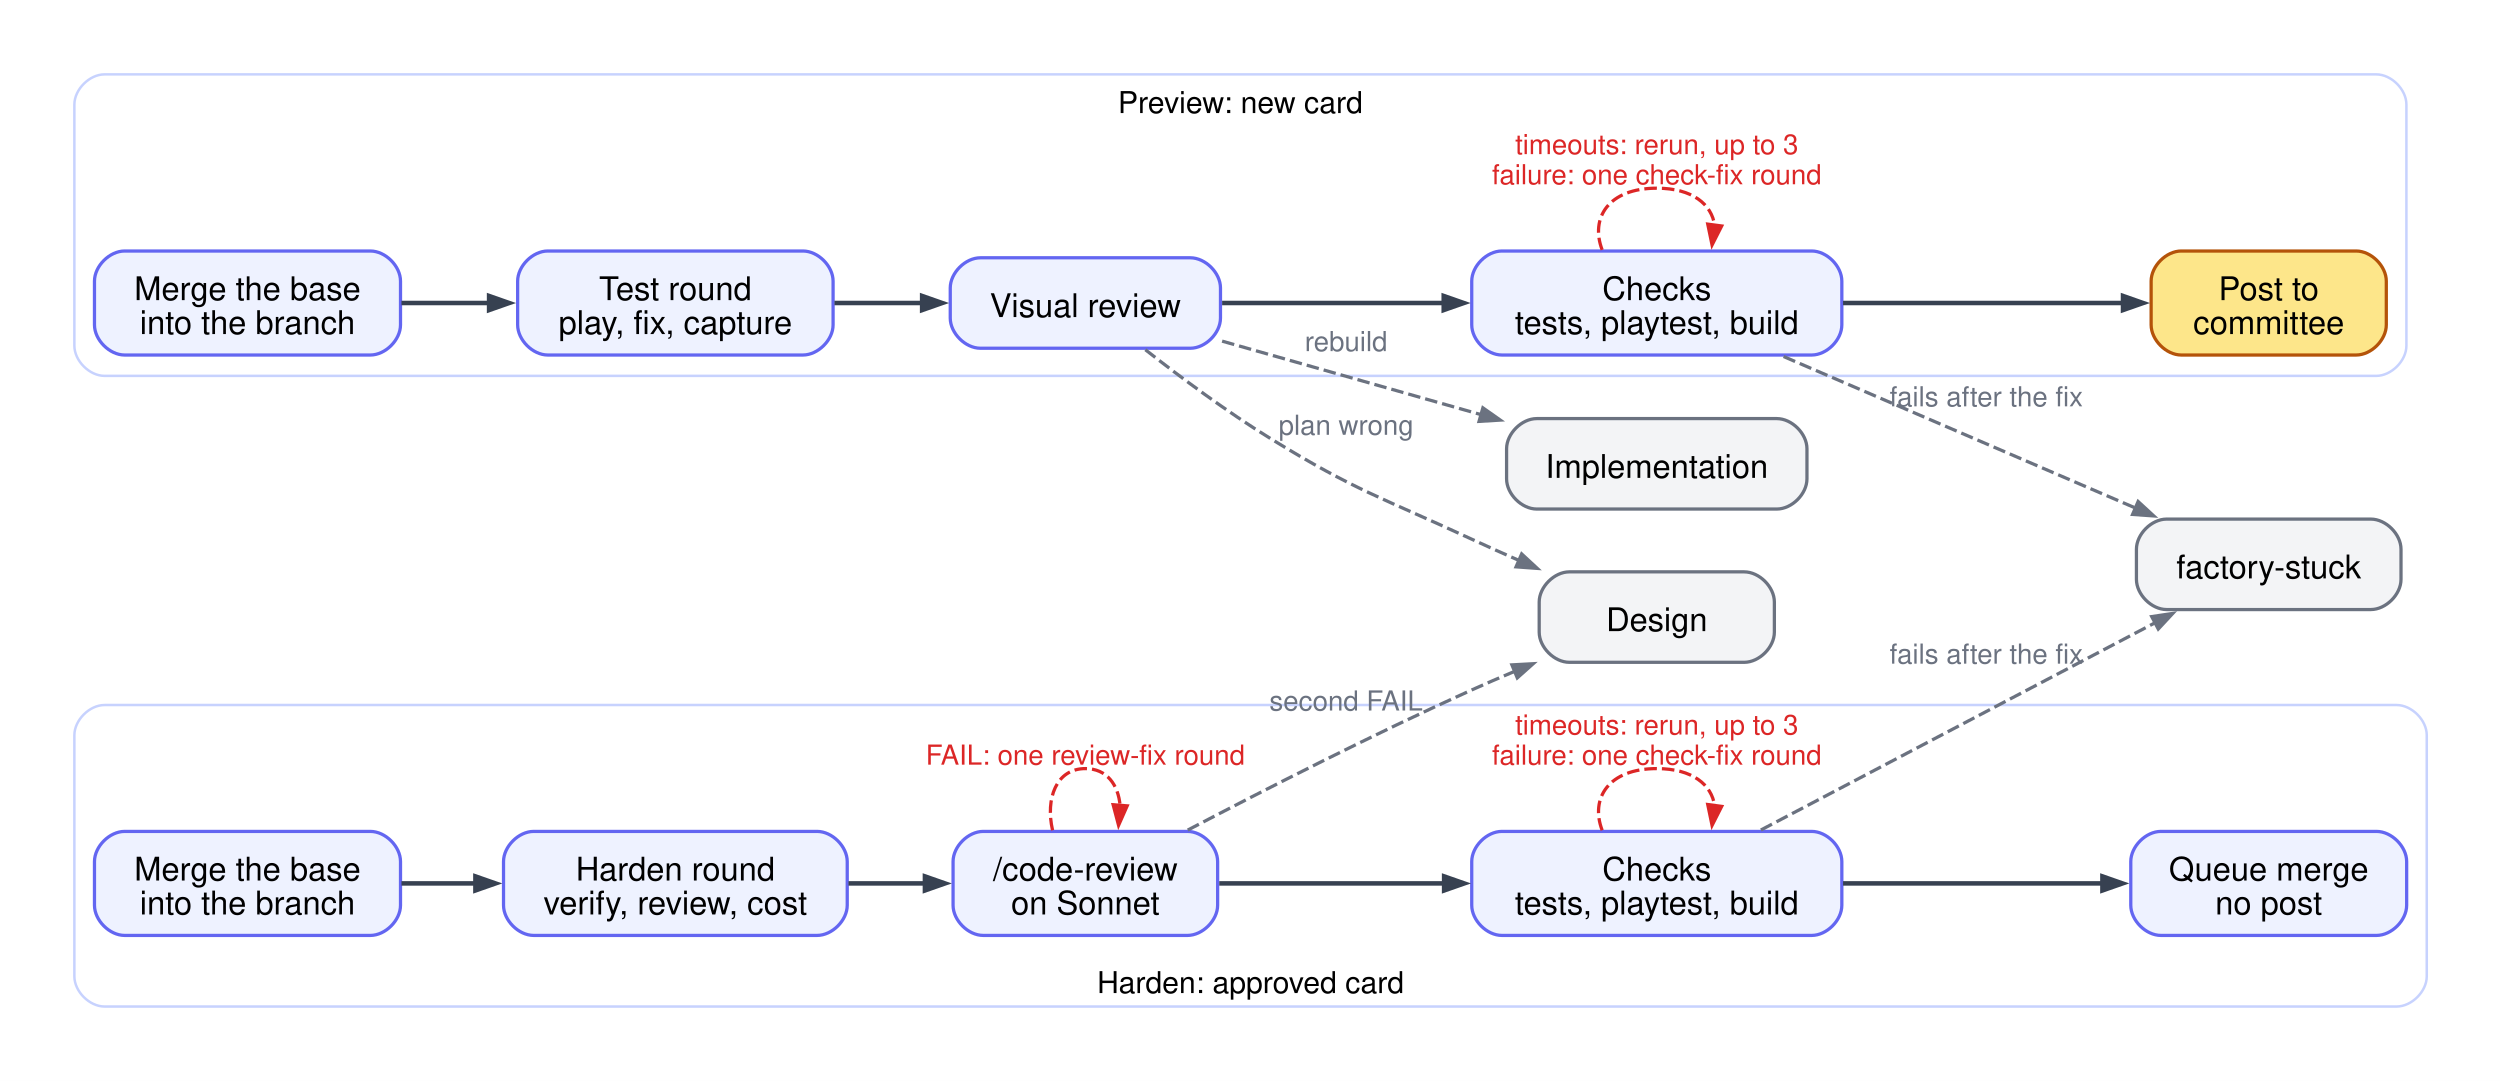
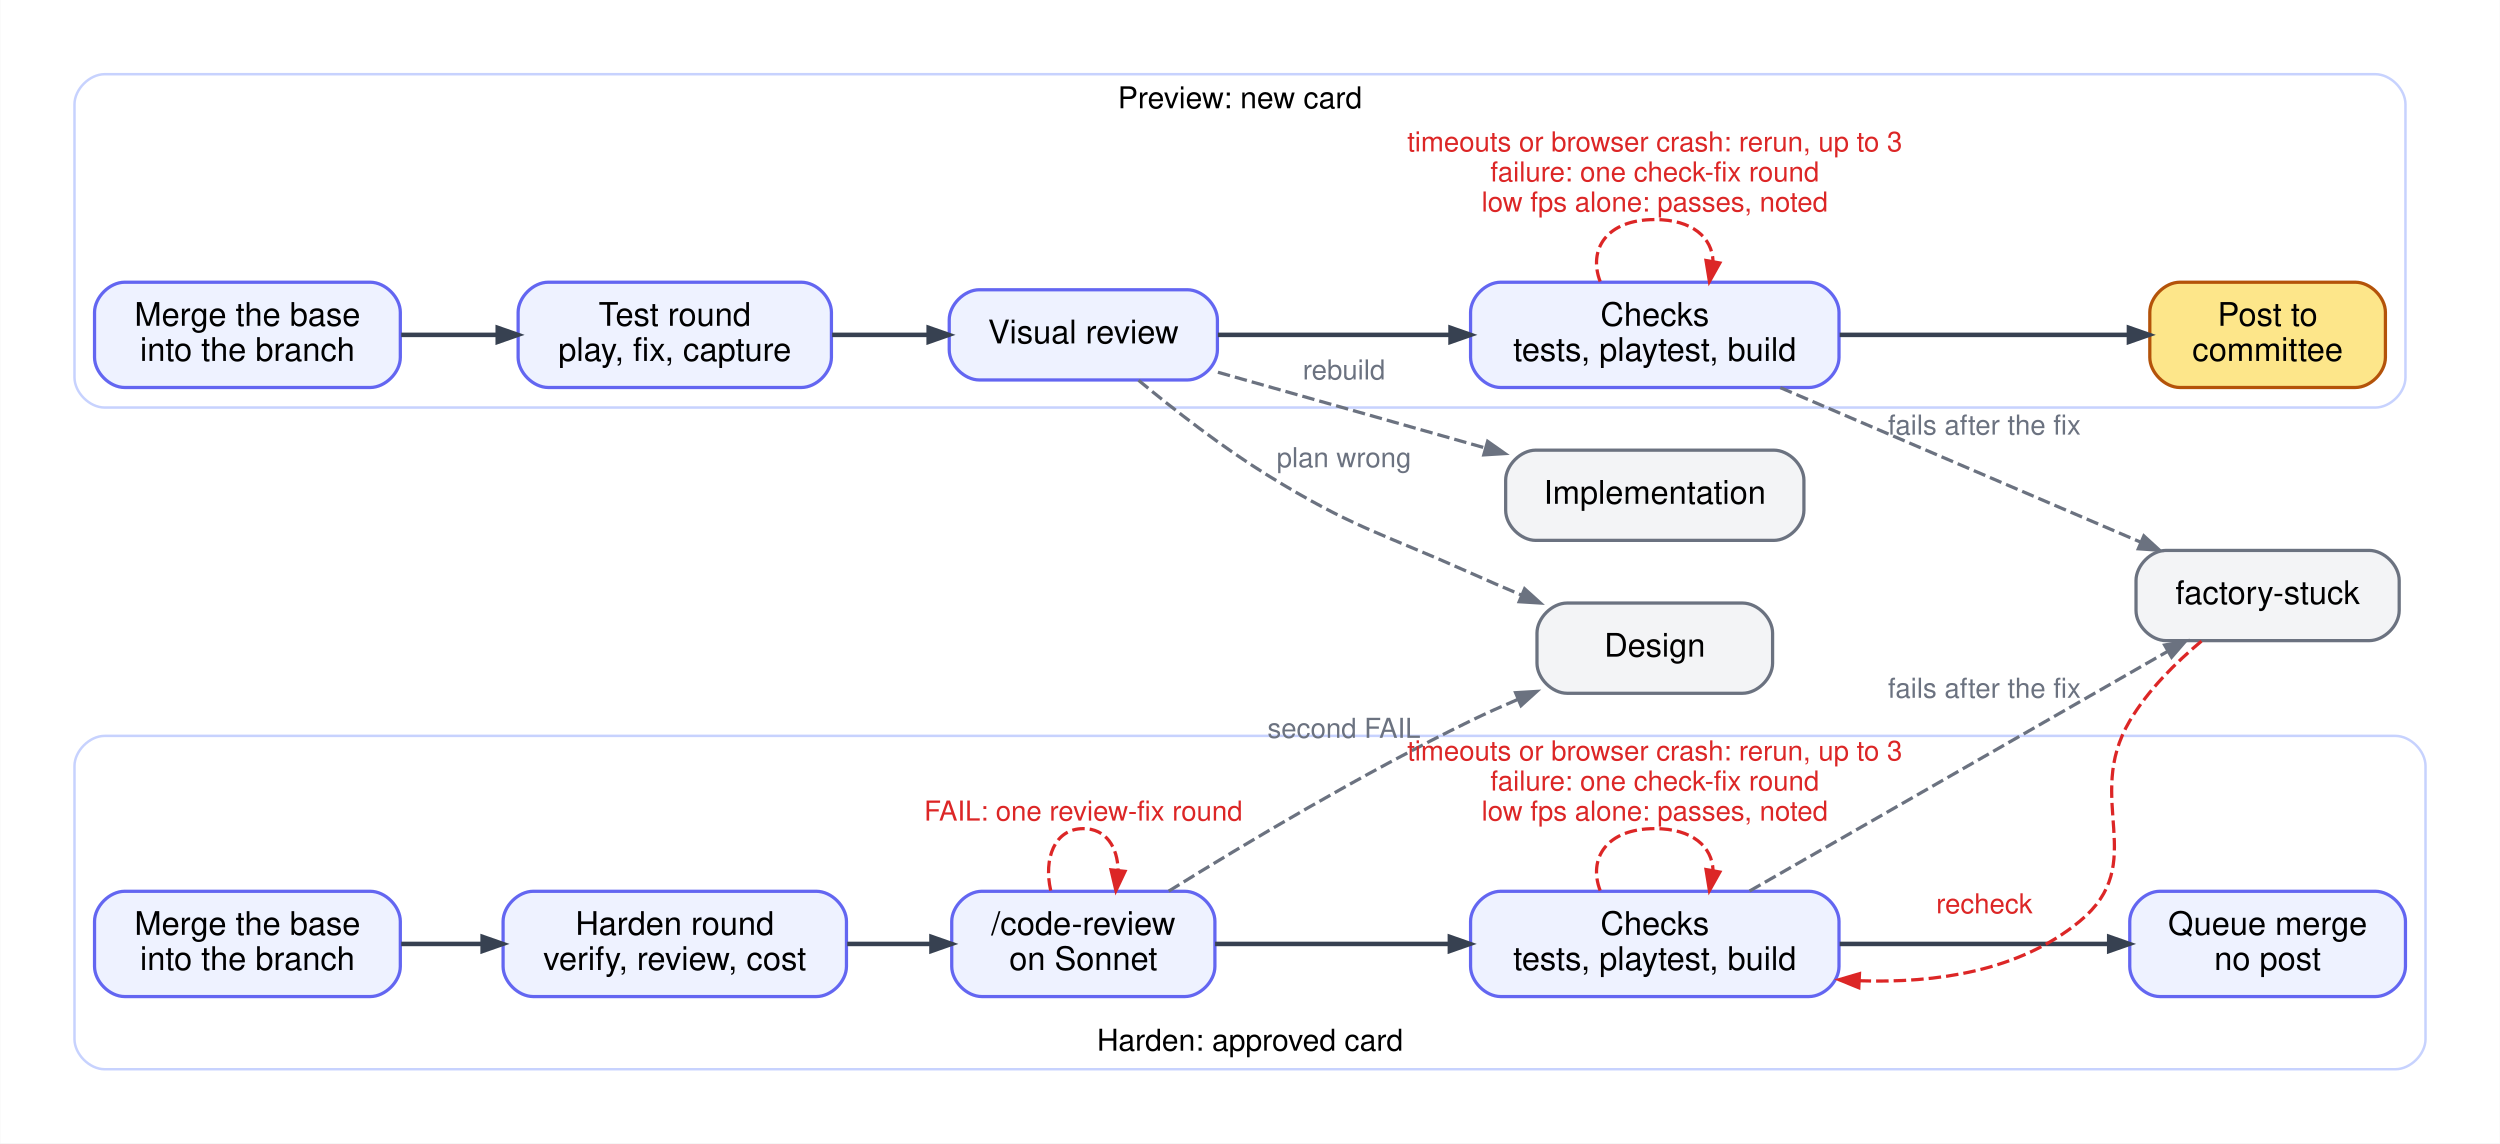
- <svg xmlns="http://www.w3.org/2000/svg" width="995pt" height="430pt" viewBox="0.00 0.00 995.00 430.00">
-   <g id="graph0" class="graph" transform="scale(1 1) rotate(0) translate(21.6 408.6)">
-     <polygon fill="white" stroke="none" points="-21.6,21.6 -21.6,-408.6 973.85,-408.6 973.85,21.6 -21.6,21.6" />
+ <svg xmlns="http://www.w3.org/2000/svg" width="997pt" height="456pt" viewBox="0.00 0.00 997.20 456.20">
+   <g id="graph0" class="graph" transform="scale(1 1) rotate(0) translate(21.6 434.6)">
+     <polygon fill="white" stroke="transparent" points="-21.6,21.6 -21.6,-434.6 975.6,-434.6 975.6,21.6 -21.6,21.6" />
    <g id="clust1" class="cluster">
-       <path fill="white" stroke="#c7d2fe" d="M20,-259C20,-259 924.15,-259 924.15,-259 930.15,-259 936.15,-265 936.15,-271 936.15,-271 936.15,-367 936.15,-367 936.15,-373 930.15,-379 924.15,-379 924.15,-379 20,-379 20,-379 14,-379 8,-373 8,-367 8,-367 8,-271 8,-271 8,-265 14,-259 20,-259" />
-       <text xml:space="preserve" text-anchor="middle" x="472.07" y="-363.6" font-family="Helvetica,sans-Serif" font-size="12.00">Preview: new card</text>
+       <path fill="white" stroke="#c7d2fe" d="M20,-272C20,-272 926,-272 926,-272 932,-272 938,-278 938,-284 938,-284 938,-393 938,-393 938,-399 932,-405 926,-405 926,-405 20,-405 20,-405 14,-405 8,-399 8,-393 8,-393 8,-284 8,-284 8,-278 14,-272 20,-272" />
+       <text text-anchor="middle" x="473" y="-391.4" font-family="Helvetica,sans-Serif" font-size="12.00">Preview: new card</text>
    </g>
    <g id="clust2" class="cluster">
-       <path fill="white" stroke="#c7d2fe" d="M20,-8C20,-8 932.25,-8 932.25,-8 938.25,-8 944.25,-14 944.25,-20 944.25,-20 944.25,-116 944.25,-116 944.25,-122 938.25,-128 932.25,-128 932.25,-128 20,-128 20,-128 14,-128 8,-122 8,-116 8,-116 8,-20 8,-20 8,-14 14,-8 20,-8" />
-       <text xml:space="preserve" text-anchor="middle" x="476.12" y="-13.35" font-family="Helvetica,sans-Serif" font-size="12.00">Harden: approved card</text>
+       <path fill="white" stroke="#c7d2fe" d="M20,-8C20,-8 934,-8 934,-8 940,-8 946,-14 946,-20 946,-20 946,-129 946,-129 946,-135 940,-141 934,-141 934,-141 20,-141 20,-141 14,-141 8,-135 8,-129 8,-129 8,-20 8,-20 8,-14 14,-8 20,-8" />
+       <text text-anchor="middle" x="477" y="-15.4" font-family="Helvetica,sans-Serif" font-size="12.00">Harden: approved card</text>
    </g>
    <g id="node1" class="node">
-       <path fill="#eef2ff" stroke="#6366f1" stroke-width="1.3" d="M125.8,-308.7C125.8,-308.7 28,-308.7 28,-308.7 22,-308.7 16,-302.7 16,-296.7 16,-296.7 16,-279.3 16,-279.3 16,-273.3 22,-267.3 28,-267.3 28,-267.3 125.8,-267.3 125.8,-267.3 131.8,-267.3 137.8,-273.3 137.8,-279.3 137.8,-279.3 137.8,-296.7 137.8,-296.7 137.8,-302.7 131.8,-308.7 125.8,-308.7" />
-       <text xml:space="preserve" text-anchor="middle" x="76.9" y="-289.15" font-family="Helvetica,sans-Serif" font-size="13.00">Merge the base</text>
-       <text xml:space="preserve" text-anchor="middle" x="76.9" y="-275.65" font-family="Helvetica,sans-Serif" font-size="13.00">into the branch</text>
+       <path fill="#eef2ff" stroke="#6366f1" stroke-width="1.3" d="M126,-322C126,-322 28,-322 28,-322 22,-322 16,-316 16,-310 16,-310 16,-292 16,-292 16,-286 22,-280 28,-280 28,-280 126,-280 126,-280 132,-280 138,-286 138,-292 138,-292 138,-310 138,-310 138,-316 132,-322 126,-322" />
+       <text text-anchor="middle" x="77" y="-304.6" font-family="Helvetica,sans-Serif" font-size="13.00">Merge the base</text>
+       <text text-anchor="middle" x="77" y="-290.6" font-family="Helvetica,sans-Serif" font-size="13.00">into the branch</text>
    </g>
    <g id="node2" class="node">
-       <path fill="#eef2ff" stroke="#6366f1" stroke-width="1.3" d="M297.97,-308.7C297.97,-308.7 196.42,-308.7 196.42,-308.7 190.42,-308.7 184.42,-302.7 184.42,-296.7 184.42,-296.7 184.42,-279.3 184.42,-279.3 184.42,-273.3 190.42,-267.3 196.42,-267.3 196.42,-267.3 297.97,-267.3 297.97,-267.3 303.97,-267.3 309.97,-273.3 309.97,-279.3 309.97,-279.3 309.97,-296.7 309.97,-296.7 309.97,-302.7 303.97,-308.7 297.97,-308.7" />
-       <text xml:space="preserve" text-anchor="middle" x="247.2" y="-289.15" font-family="Helvetica,sans-Serif" font-size="13.00">Test round</text>
-       <text xml:space="preserve" text-anchor="middle" x="247.2" y="-275.65" font-family="Helvetica,sans-Serif" font-size="13.00">play, fix, capture</text>
+       <path fill="#eef2ff" stroke="#6366f1" stroke-width="1.3" d="M298,-322C298,-322 197,-322 197,-322 191,-322 185,-316 185,-310 185,-310 185,-292 185,-292 185,-286 191,-280 197,-280 197,-280 298,-280 298,-280 304,-280 310,-286 310,-292 310,-292 310,-310 310,-310 310,-316 304,-322 298,-322" />
+       <text text-anchor="middle" x="247.5" y="-304.6" font-family="Helvetica,sans-Serif" font-size="13.00">Test round</text>
+       <text text-anchor="middle" x="247.5" y="-290.6" font-family="Helvetica,sans-Serif" font-size="13.00">play, fix, capture</text>
    </g>
    <g id="edge1" class="edge">
-       <path fill="none" stroke="#374151" stroke-width="1.8" d="M138.18,-288C149.52,-288 161.49,-288 173.17,-288" />
-       <polygon fill="#374151" stroke="#374151" stroke-width="1.8" points="173.06,-290.8 181.06,-288 173.06,-285.2 173.06,-290.8" />
+       <path fill="none" stroke="#374151" stroke-width="1.8" d="M138.36,-301C150.75,-301 163.9,-301 176.6,-301" />
+       <polygon fill="#374151" stroke="#374151" stroke-width="1.8" points="176.86,-303.8 184.86,-301 176.86,-298.2 176.86,-303.8" />
    </g>
    <g id="node3" class="node">
-       <path fill="#eef2ff" stroke="#6366f1" stroke-width="1.3" d="M452.15,-306C452.15,-306 368.6,-306 368.6,-306 362.6,-306 356.6,-300 356.6,-294 356.6,-294 356.6,-282 356.6,-282 356.6,-276 362.6,-270 368.6,-270 368.6,-270 452.15,-270 452.15,-270 458.15,-270 464.15,-276 464.15,-282 464.15,-282 464.15,-294 464.15,-294 464.15,-300 458.15,-306 452.15,-306" />
-       <text xml:space="preserve" text-anchor="middle" x="410.37" y="-282.4" font-family="Helvetica,sans-Serif" font-size="13.00">Visual review</text>
+       <path fill="#eef2ff" stroke="#6366f1" stroke-width="1.3" d="M452,-319C452,-319 369,-319 369,-319 363,-319 357,-313 357,-307 357,-307 357,-295 357,-295 357,-289 363,-283 369,-283 369,-283 452,-283 452,-283 458,-283 464,-289 464,-295 464,-295 464,-307 464,-307 464,-313 458,-319 452,-319" />
+       <text text-anchor="middle" x="410.5" y="-297.6" font-family="Helvetica,sans-Serif" font-size="13.00">Visual review</text>
    </g>
    <g id="edge2" class="edge">
-       <path fill="none" stroke="#374151" stroke-width="1.8" d="M310.51,-288C322.04,-288 334.1,-288 345.67,-288" />
-       <polygon fill="#374151" stroke="#374151" stroke-width="1.8" points="345.41,-290.8 353.41,-288 345.41,-285.2 345.41,-290.8" />
+       <path fill="none" stroke="#374151" stroke-width="1.8" d="M310.29,-301C322.87,-301 336.1,-301 348.65,-301" />
+       <polygon fill="#374151" stroke="#374151" stroke-width="1.8" points="348.79,-303.8 356.79,-301 348.79,-298.2 348.79,-303.8" />
    </g>
    <g id="node4" class="node">
-       <path fill="#eef2ff" stroke="#6366f1" stroke-width="1.3" d="M699.45,-308.7C699.45,-308.7 576.15,-308.7 576.15,-308.7 570.15,-308.7 564.15,-302.7 564.15,-296.7 564.15,-296.7 564.15,-279.3 564.15,-279.3 564.15,-273.3 570.15,-267.3 576.15,-267.3 576.15,-267.3 699.45,-267.3 699.45,-267.3 705.45,-267.3 711.45,-273.3 711.45,-279.3 711.45,-279.3 711.45,-296.7 711.45,-296.7 711.45,-302.7 705.45,-308.7 699.45,-308.7" />
-       <text xml:space="preserve" text-anchor="middle" x="637.8" y="-289.15" font-family="Helvetica,sans-Serif" font-size="13.00">Checks</text>
-       <text xml:space="preserve" text-anchor="middle" x="637.8" y="-275.65" font-family="Helvetica,sans-Serif" font-size="13.00">tests, playtest, build</text>
+       <path fill="#eef2ff" stroke="#6366f1" stroke-width="1.3" d="M700,-322C700,-322 577,-322 577,-322 571,-322 565,-316 565,-310 565,-310 565,-292 565,-292 565,-286 571,-280 577,-280 577,-280 700,-280 700,-280 706,-280 712,-286 712,-292 712,-292 712,-310 712,-310 712,-316 706,-322 700,-322" />
+       <text text-anchor="middle" x="638.5" y="-304.6" font-family="Helvetica,sans-Serif" font-size="13.00">Checks</text>
+       <text text-anchor="middle" x="638.5" y="-290.6" font-family="Helvetica,sans-Serif" font-size="13.00">tests, playtest, build</text>
    </g>
    <g id="edge3" class="edge">
-       <path fill="none" stroke="#374151" stroke-width="1.8" d="M464.8,-288C491.24,-288 523.76,-288 553.38,-288" />
-       <polygon fill="#374151" stroke="#374151" stroke-width="1.8" points="553,-290.8 561,-288 553,-285.2 553,-290.8" />
+       <path fill="none" stroke="#374151" stroke-width="1.8" d="M464.2,-301C491.74,-301 526.04,-301 556.83,-301" />
+       <polygon fill="#374151" stroke="#374151" stroke-width="1.8" points="557,-303.8 565,-301 557,-298.2 557,-303.8" />
    </g>
    <g id="node11" class="node">
-       <path fill="#f3f4f6" stroke="#6b7280" stroke-width="1.3" d="M685.57,-242C685.57,-242 590.02,-242 590.02,-242 584.02,-242 578.02,-236 578.02,-230 578.02,-230 578.02,-218 578.02,-218 578.02,-212 584.02,-206 590.02,-206 590.02,-206 685.57,-206 685.57,-206 691.57,-206 697.57,-212 697.57,-218 697.57,-218 697.57,-230 697.57,-230 697.57,-236 691.57,-242 685.57,-242" />
-       <text xml:space="preserve" text-anchor="middle" x="637.8" y="-218.4" font-family="Helvetica,sans-Serif" font-size="13.00">Implementation</text>
+       <path fill="#f3f4f6" stroke="#6b7280" stroke-width="1.3" d="M686,-255C686,-255 591,-255 591,-255 585,-255 579,-249 579,-243 579,-243 579,-231 579,-231 579,-225 585,-219 591,-219 591,-219 686,-219 686,-219 692,-219 698,-225 698,-231 698,-231 698,-243 698,-243 698,-249 692,-255 686,-255" />
+       <text text-anchor="middle" x="638.5" y="-233.6" font-family="Helvetica,sans-Serif" font-size="13.00">Implementation</text>
+     </g>
+     <g id="edge13" class="edge">
+       <path fill="none" stroke="#6b7280" stroke-width="1.3" stroke-dasharray="5,2" d="M464.2,-286.08C495.96,-277.08 536.7,-265.54 570.7,-255.92" />
+       <polygon fill="#6b7280" stroke="#6b7280" stroke-width="1.3" points="571.81,-258.51 578.74,-253.64 570.28,-253.12 571.81,-258.51" />
+       <text text-anchor="middle" x="514.5" y="-283.2" font-family="Helvetica,sans-Serif" font-size="11.00" fill="#6b7280">rebuild</text>
+     </g>
+     <g id="node12" class="node">
+       <path fill="#f3f4f6" stroke="#6b7280" stroke-width="1.3" d="M673.5,-194C673.5,-194 603.5,-194 603.5,-194 597.5,-194 591.5,-188 591.5,-182 591.5,-182 591.5,-170 591.5,-170 591.5,-164 597.5,-158 603.5,-158 603.5,-158 673.5,-158 673.5,-158 679.5,-158 685.5,-164 685.5,-170 685.5,-170 685.5,-182 685.5,-182 685.5,-188 679.5,-194 673.5,-194" />
+       <text text-anchor="middle" x="638.5" y="-172.6" font-family="Helvetica,sans-Serif" font-size="13.00">Design</text>
+     </g>
+     <g id="edge14" class="edge">
+       <path fill="none" stroke="#6b7280" stroke-width="1.3" stroke-dasharray="5,2" d="M432.54,-282.86C446.57,-271.24 465.73,-256.28 484,-245 518,-224.01 528.53,-222.31 565,-206 571.58,-203.06 578.53,-200.05 585.42,-197.14" />
+       <polygon fill="#6b7280" stroke="#6b7280" stroke-width="1.3" points="586.56,-199.69 592.85,-194.01 584.39,-194.53 586.56,-199.69" />
+       <text text-anchor="middle" x="514.5" y="-248.2" font-family="Helvetica,sans-Serif" font-size="11.00" fill="#6b7280">plan wrong</text>
+     </g>
+     <g id="edge9" class="edge">
+       <path fill="none" stroke="#dc2626" stroke-width="1.3" stroke-dasharray="5,2" d="M616.7,-322.29C611.86,-335.02 619.12,-347 638.5,-347 653.64,-347 661.38,-339.69 661.74,-330.42" />
+       <polygon fill="#dc2626" stroke="#dc2626" stroke-width="1.3" points="664.45,-329.68 660.3,-322.29 658.94,-330.66 664.45,-329.68" />
+       <text text-anchor="middle" x="638.5" y="-374.2" font-family="Helvetica,sans-Serif" font-size="11.00" fill="#dc2626">timeouts or browser crash: rerun, up to 3</text>
+       <text text-anchor="middle" x="638.5" y="-362.2" font-family="Helvetica,sans-Serif" font-size="11.00" fill="#dc2626">failure: one check-fix round</text>
+       <text text-anchor="middle" x="638.5" y="-350.2" font-family="Helvetica,sans-Serif" font-size="11.00" fill="#dc2626">low fps alone: passes, noted</text>
+     </g>
+     <g id="node5" class="node">
+       <path fill="#fde68a" stroke="#b45309" stroke-width="1.3" d="M918,-322C918,-322 848,-322 848,-322 842,-322 836,-316 836,-310 836,-310 836,-292 836,-292 836,-286 842,-280 848,-280 848,-280 918,-280 918,-280 924,-280 930,-286 930,-292 930,-292 930,-310 930,-310 930,-316 924,-322 918,-322" />
+       <text text-anchor="middle" x="883" y="-304.6" font-family="Helvetica,sans-Serif" font-size="13.00">Post to</text>
+       <text text-anchor="middle" x="883" y="-290.6" font-family="Helvetica,sans-Serif" font-size="13.00">committee</text>
+     </g>
+     <g id="edge4" class="edge">
+       <path fill="none" stroke="#374151" stroke-width="1.8" d="M712.26,-301C749.17,-301 793.26,-301 827.25,-301" />
+       <polygon fill="#374151" stroke="#374151" stroke-width="1.8" points="827.67,-303.8 835.67,-301 827.67,-298.2 827.67,-303.8" />
+     </g>
+     <g id="node13" class="node">
+       <path fill="#f3f4f6" stroke="#6b7280" stroke-width="1.3" d="M923.5,-215C923.5,-215 842.5,-215 842.5,-215 836.5,-215 830.5,-209 830.5,-203 830.5,-203 830.5,-191 830.5,-191 830.5,-185 836.5,-179 842.5,-179 842.5,-179 923.5,-179 923.5,-179 929.5,-179 935.5,-185 935.5,-191 935.5,-191 935.5,-203 935.5,-203 935.5,-209 929.5,-215 923.5,-215" />
+       <text text-anchor="middle" x="883" y="-193.6" font-family="Helvetica,sans-Serif" font-size="13.00">factory-stuck</text>
+     </g>
+     <g id="edge16" class="edge">
+       <path fill="none" stroke="#6b7280" stroke-width="1.3" stroke-dasharray="5,2" d="M688.57,-279.95C730.48,-261.98 790.48,-236.25 832.51,-218.23" />
+       <polygon fill="#6b7280" stroke="#6b7280" stroke-width="1.3" points="833.63,-220.79 839.88,-215.07 831.42,-215.65 833.63,-220.79" />
+       <text text-anchor="middle" x="770" y="-261.2" font-family="Helvetica,sans-Serif" font-size="11.00" fill="#6b7280">fails after the fix</text>
+     </g>
+     <g id="node6" class="node">
+       <path fill="#eef2ff" stroke="#6366f1" stroke-width="1.3" d="M126,-79C126,-79 28,-79 28,-79 22,-79 16,-73 16,-67 16,-67 16,-49 16,-49 16,-43 22,-37 28,-37 28,-37 126,-37 126,-37 132,-37 138,-43 138,-49 138,-49 138,-67 138,-67 138,-73 132,-79 126,-79" />
+       <text text-anchor="middle" x="77" y="-61.6" font-family="Helvetica,sans-Serif" font-size="13.00">Merge the base</text>
+       <text text-anchor="middle" x="77" y="-47.6" font-family="Helvetica,sans-Serif" font-size="13.00">into the branch</text>
+     </g>
+     <g id="node7" class="node">
+       <path fill="#eef2ff" stroke="#6366f1" stroke-width="1.3" d="M304,-79C304,-79 191,-79 191,-79 185,-79 179,-73 179,-67 179,-67 179,-49 179,-49 179,-43 185,-37 191,-37 191,-37 304,-37 304,-37 310,-37 316,-43 316,-49 316,-49 316,-67 316,-67 316,-73 310,-79 304,-79" />
+       <text text-anchor="middle" x="247.5" y="-61.6" font-family="Helvetica,sans-Serif" font-size="13.00">Harden round</text>
+       <text text-anchor="middle" x="247.5" y="-47.6" font-family="Helvetica,sans-Serif" font-size="13.00">verify, review, cost</text>
+     </g>
+     <g id="edge5" class="edge">
+       <path fill="none" stroke="#374151" stroke-width="1.8" d="M138.36,-58C148.82,-58 159.81,-58 170.62,-58" />
+       <polygon fill="#374151" stroke="#374151" stroke-width="1.8" points="170.84,-60.8 178.84,-58 170.84,-55.2 170.84,-60.8" />
+     </g>
+     <g id="node8" class="node">
+       <path fill="#eef2ff" stroke="#6366f1" stroke-width="1.3" d="M451,-79C451,-79 370,-79 370,-79 364,-79 358,-73 358,-67 358,-67 358,-49 358,-49 358,-43 364,-37 370,-37 370,-37 451,-37 451,-37 457,-37 463,-43 463,-49 463,-49 463,-67 463,-67 463,-73 457,-79 451,-79" />
+       <text text-anchor="middle" x="410.5" y="-61.6" font-family="Helvetica,sans-Serif" font-size="13.00">/code-review</text>
+       <text text-anchor="middle" x="410.5" y="-47.6" font-family="Helvetica,sans-Serif" font-size="13.00">on Sonnet</text>
+     </g>
+     <g id="edge6" class="edge">
+       <path fill="none" stroke="#374151" stroke-width="1.8" d="M316.31,-58C327.41,-58 338.83,-58 349.71,-58" />
+       <polygon fill="#374151" stroke="#374151" stroke-width="1.8" points="349.91,-60.8 357.91,-58 349.91,-55.2 349.91,-60.8" />
    </g>
    <g id="edge12" class="edge">
-       <path fill="none" stroke="#6b7280" stroke-width="1.3" stroke-dasharray="5,2" d="M464.8,-272.83C495.74,-264.05 535.02,-252.9 568.22,-243.47" />
-       <polygon fill="#6b7280" stroke="#6b7280" stroke-width="1.3" points="568.59,-246.28 575.52,-241.4 567.06,-240.89 568.59,-246.28" />
-       <text xml:space="preserve" text-anchor="middle" x="514.15" y="-268.85" font-family="Helvetica,sans-Serif" font-size="11.00" fill="#6b7280">rebuild</text>
+       <path fill="none" stroke="#dc2626" stroke-width="1.3" stroke-dasharray="5,2" d="M397.49,-79.29C394.6,-92.02 398.94,-104 410.5,-104 419.53,-104 424.16,-96.69 424.37,-87.42" />
+       <polygon fill="#dc2626" stroke="#dc2626" stroke-width="1.3" points="427.13,-86.95 423.51,-79.29 421.56,-87.54 427.13,-86.95" />
+       <text text-anchor="middle" x="410.5" y="-107.2" font-family="Helvetica,sans-Serif" font-size="11.00" fill="#dc2626">FAIL: one review-fix round</text>
    </g>
-     <g id="node12" class="node">
-       <path fill="#f3f4f6" stroke="#6b7280" stroke-width="1.3" d="M672.6,-181C672.6,-181 603,-181 603,-181 597,-181 591,-175 591,-169 591,-169 591,-157 591,-157 591,-151 597,-145 603,-145 603,-145 672.6,-145 672.6,-145 678.6,-145 684.6,-151 684.6,-157 684.6,-157 684.6,-169 684.6,-169 684.6,-175 678.6,-181 672.6,-181" />
-       <text xml:space="preserve" text-anchor="middle" x="637.8" y="-157.4" font-family="Helvetica,sans-Serif" font-size="13.00">Design</text>
+     <g id="node9" class="node">
+       <path fill="#eef2ff" stroke="#6366f1" stroke-width="1.3" d="M700,-79C700,-79 577,-79 577,-79 571,-79 565,-73 565,-67 565,-67 565,-49 565,-49 565,-43 571,-37 577,-37 577,-37 700,-37 700,-37 706,-37 712,-43 712,-49 712,-49 712,-67 712,-67 712,-73 706,-79 700,-79" />
+       <text text-anchor="middle" x="638.5" y="-61.6" font-family="Helvetica,sans-Serif" font-size="13.00">Checks</text>
+       <text text-anchor="middle" x="638.5" y="-47.6" font-family="Helvetica,sans-Serif" font-size="13.00">tests, playtest, build</text>
    </g>
-     <g id="edge13" class="edge">
-       <path fill="none" stroke="#6b7280" stroke-width="1.3" stroke-dasharray="5,2" d="M434.25,-269.41C448.23,-258.47 466.72,-244.71 484.15,-234 518.02,-213.19 528.07,-210.7 564.15,-194 570.31,-191.15 576.8,-188.24 583.27,-185.41" />
-       <polygon fill="#6b7280" stroke="#6b7280" stroke-width="1.3" points="584.02,-188.14 590.24,-182.38 581.79,-183 584.02,-188.14" />
-       <text xml:space="preserve" text-anchor="middle" x="514.15" y="-235.55" font-family="Helvetica,sans-Serif" font-size="11.00" fill="#6b7280">plan wrong</text>
-     </g>
-     <g id="edge9" class="edge">
-       <path fill="none" stroke="#dc2626" stroke-width="1.3" stroke-dasharray="5,2" d="M616.06,-309.15C611.23,-321.8 618.48,-333.7 637.8,-333.7 651.99,-333.7 659.66,-327.28 660.83,-318.86" />
-       <polygon fill="#dc2626" stroke="#dc2626" stroke-width="1.3" points="663.63,-318.66 659.8,-311.1 658.08,-319.4 663.63,-318.66" />
-       <text xml:space="preserve" text-anchor="middle" x="637.8" y="-347.25" font-family="Helvetica,sans-Serif" font-size="11.00" fill="#dc2626">timeouts: rerun, up to 3</text>
-       <text xml:space="preserve" text-anchor="middle" x="637.8" y="-335.25" font-family="Helvetica,sans-Serif" font-size="11.00" fill="#dc2626">failure: one check-fix round</text>
-     </g>
-     <g id="node5" class="node">
-       <path fill="#fde68a" stroke="#b45309" stroke-width="1.3" d="M916.15,-308.7C916.15,-308.7 846.55,-308.7 846.55,-308.7 840.55,-308.7 834.55,-302.7 834.55,-296.7 834.55,-296.7 834.55,-279.3 834.55,-279.3 834.55,-273.3 840.55,-267.3 846.55,-267.3 846.55,-267.3 916.15,-267.3 916.15,-267.3 922.15,-267.3 928.15,-273.3 928.15,-279.3 928.15,-279.3 928.15,-296.7 928.15,-296.7 928.15,-302.7 922.15,-308.7 916.15,-308.7" />
-       <text xml:space="preserve" text-anchor="middle" x="881.35" y="-289.15" font-family="Helvetica,sans-Serif" font-size="13.00">Post to</text>
-       <text xml:space="preserve" text-anchor="middle" x="881.35" y="-275.65" font-family="Helvetica,sans-Serif" font-size="13.00">committee</text>
-     </g>
-     <g id="edge4" class="edge">
-       <path fill="none" stroke="#374151" stroke-width="1.8" d="M711.93,-288C747.76,-288 790.26,-288 823.6,-288" />
-       <polygon fill="#374151" stroke="#374151" stroke-width="1.8" points="823.36,-290.8 831.36,-288 823.36,-285.2 823.36,-290.8" />
-     </g>
-     <g id="node13" class="node">
-       <path fill="#f3f4f6" stroke="#6b7280" stroke-width="1.3" d="M922,-202C922,-202 840.7,-202 840.7,-202 834.7,-202 828.7,-196 828.7,-190 828.7,-190 828.7,-178 828.7,-178 828.7,-172 834.7,-166 840.7,-166 840.7,-166 922,-166 922,-166 928,-166 934,-172 934,-178 934,-178 934,-190 934,-190 934,-196 928,-202 922,-202" />
-       <text xml:space="preserve" text-anchor="middle" x="881.35" y="-178.4" font-family="Helvetica,sans-Serif" font-size="13.00">factory-stuck</text>
+     <g id="edge7" class="edge">
+       <path fill="none" stroke="#374151" stroke-width="1.8" d="M463.07,-58C490.69,-58 525.35,-58 556.49,-58" />
+       <polygon fill="#374151" stroke="#374151" stroke-width="1.8" points="556.74,-60.8 564.74,-58 556.74,-55.2 556.74,-60.8" />
    </g>
    <g id="edge15" class="edge">
-       <path fill="none" stroke="#6b7280" stroke-width="1.3" stroke-dasharray="5,2" d="M688.26,-266.7C729.07,-249.13 786.8,-224.28 828.3,-206.41" />
-       <polygon fill="#6b7280" stroke="#6b7280" stroke-width="1.3" points="829.37,-209 835.61,-203.26 827.16,-203.85 829.37,-209" />
-       <text xml:space="preserve" text-anchor="middle" x="768.95" y="-246.87" font-family="Helvetica,sans-Serif" font-size="11.00" fill="#6b7280">fails after the fix</text>
+       <path fill="none" stroke="#6b7280" stroke-width="1.3" stroke-dasharray="5,2" d="M444.57,-79.06C475.16,-98.07 522.21,-126.17 565,-147 571.05,-149.94 577.47,-152.83 583.9,-155.58" />
+       <polygon fill="#6b7280" stroke="#6b7280" stroke-width="1.3" points="582.96,-158.23 591.42,-158.74 585.13,-153.06 582.96,-158.23" />
+       <text text-anchor="middle" x="514.5" y="-140.2" font-family="Helvetica,sans-Serif" font-size="11.00" fill="#6b7280">second FAIL</text>
    </g>
-     <g id="node6" class="node">
-       <path fill="#eef2ff" stroke="#6366f1" stroke-width="1.3" d="M125.8,-77.7C125.8,-77.7 28,-77.7 28,-77.7 22,-77.7 16,-71.7 16,-65.7 16,-65.7 16,-48.3 16,-48.3 16,-42.3 22,-36.3 28,-36.3 28,-36.3 125.8,-36.3 125.8,-36.3 131.8,-36.3 137.8,-42.3 137.8,-48.3 137.8,-48.3 137.8,-65.7 137.8,-65.7 137.8,-71.7 131.8,-77.7 125.8,-77.7" />
-       <text xml:space="preserve" text-anchor="middle" x="76.9" y="-58.15" font-family="Helvetica,sans-Serif" font-size="13.00">Merge the base</text>
-       <text xml:space="preserve" text-anchor="middle" x="76.9" y="-44.65" font-family="Helvetica,sans-Serif" font-size="13.00">into the branch</text>
+     <g id="edge10" class="edge">
+       <path fill="none" stroke="#dc2626" stroke-width="1.3" stroke-dasharray="5,2" d="M616.7,-79.29C611.86,-92.02 619.12,-104 638.5,-104 653.64,-104 661.38,-96.69 661.74,-87.42" />
+       <polygon fill="#dc2626" stroke="#dc2626" stroke-width="1.3" points="664.45,-86.68 660.3,-79.29 658.94,-87.66 664.45,-86.68" />
+       <text text-anchor="middle" x="638.5" y="-131.2" font-family="Helvetica,sans-Serif" font-size="11.00" fill="#dc2626">timeouts or browser crash: rerun, up to 3</text>
+       <text text-anchor="middle" x="638.5" y="-119.2" font-family="Helvetica,sans-Serif" font-size="11.00" fill="#dc2626">failure: one check-fix round</text>
+       <text text-anchor="middle" x="638.5" y="-107.2" font-family="Helvetica,sans-Serif" font-size="11.00" fill="#dc2626">low fps alone: passes, noted</text>
    </g>
-     <g id="node7" class="node">
-       <path fill="#eef2ff" stroke="#6366f1" stroke-width="1.3" d="M303.6,-77.7C303.6,-77.7 190.8,-77.7 190.8,-77.7 184.8,-77.7 178.8,-71.7 178.8,-65.7 178.8,-65.7 178.8,-48.3 178.8,-48.3 178.8,-42.3 184.8,-36.3 190.8,-36.3 190.8,-36.3 303.6,-36.3 303.6,-36.3 309.6,-36.3 315.6,-42.3 315.6,-48.3 315.6,-48.3 315.6,-65.7 315.6,-65.7 315.6,-71.7 309.6,-77.7 303.6,-77.7" />
-       <text xml:space="preserve" text-anchor="middle" x="247.2" y="-58.15" font-family="Helvetica,sans-Serif" font-size="13.00">Harden round</text>
-       <text xml:space="preserve" text-anchor="middle" x="247.2" y="-44.65" font-family="Helvetica,sans-Serif" font-size="13.00">verify, review, cost</text>
+     <g id="node10" class="node">
+       <path fill="#eef2ff" stroke="#6366f1" stroke-width="1.3" d="M926,-79C926,-79 840,-79 840,-79 834,-79 828,-73 828,-67 828,-67 828,-49 828,-49 828,-43 834,-37 840,-37 840,-37 926,-37 926,-37 932,-37 938,-43 938,-49 938,-49 938,-67 938,-67 938,-73 932,-79 926,-79" />
+       <text text-anchor="middle" x="883" y="-61.6" font-family="Helvetica,sans-Serif" font-size="13.00">Queue merge</text>
+       <text text-anchor="middle" x="883" y="-47.6" font-family="Helvetica,sans-Serif" font-size="13.00">no post</text>
    </g>
-     <g id="edge5" class="edge">
-       <path fill="none" stroke="#374151" stroke-width="1.8" d="M138.18,-57C147.74,-57 157.75,-57 167.65,-57" />
-       <polygon fill="#374151" stroke="#374151" stroke-width="1.8" points="167.61,-59.8 175.61,-57 167.61,-54.2 167.61,-59.8" />
+     <g id="edge8" class="edge">
+       <path fill="none" stroke="#374151" stroke-width="1.8" d="M712.26,-58C746.47,-58 786.85,-58 819.64,-58" />
+       <polygon fill="#374151" stroke="#374151" stroke-width="1.8" points="819.8,-60.8 827.8,-58 819.8,-55.2 819.8,-60.8" />
    </g>
-     <g id="node8" class="node">
-       <path fill="#eef2ff" stroke="#6366f1" stroke-width="1.3" d="M451.02,-77.7C451.02,-77.7 369.72,-77.7 369.72,-77.7 363.72,-77.7 357.72,-71.7 357.72,-65.7 357.72,-65.7 357.72,-48.3 357.72,-48.3 357.72,-42.3 363.72,-36.3 369.72,-36.3 369.72,-36.3 451.02,-36.3 451.02,-36.3 457.02,-36.3 463.02,-42.3 463.02,-48.3 463.02,-48.3 463.02,-65.7 463.02,-65.7 463.02,-71.7 457.02,-77.7 451.02,-77.7" />
-       <text xml:space="preserve" text-anchor="middle" x="410.37" y="-58.15" font-family="Helvetica,sans-Serif" font-size="13.00">/code-review</text>
-       <text xml:space="preserve" text-anchor="middle" x="410.37" y="-44.65" font-family="Helvetica,sans-Serif" font-size="13.00">on Sonnet</text>
-     </g>
-     <g id="edge6" class="edge">
-       <path fill="none" stroke="#374151" stroke-width="1.8" d="M316.09,-57C326.19,-57 336.58,-57 346.57,-57" />
-       <polygon fill="#374151" stroke="#374151" stroke-width="1.8" points="346.52,-59.8 354.52,-57 346.52,-54.2 346.52,-59.8" />
+     <g id="edge17" class="edge">
+       <path fill="none" stroke="#6b7280" stroke-width="1.3" stroke-dasharray="5,2" d="M676.33,-79.11C721.36,-104.92 797.21,-148.4 843.14,-174.73" />
+       <polygon fill="#6b7280" stroke="#6b7280" stroke-width="1.3" points="841.91,-177.25 850.25,-178.8 844.7,-172.39 841.91,-177.25" />
+       <text text-anchor="middle" x="770" y="-156.2" font-family="Helvetica,sans-Serif" font-size="11.00" fill="#6b7280">fails after the fix</text>
    </g>
    <g id="edge11" class="edge">
-       <path fill="none" stroke="#dc2626" stroke-width="1.3" stroke-dasharray="5,2" d="M397.32,-78.15C394.42,-90.8 398.77,-102.7 410.37,-102.7 418.9,-102.7 423.51,-96.28 424.21,-87.86" />
-       <polygon fill="#dc2626" stroke="#dc2626" stroke-width="1.3" points="427.02,-87.87 423.59,-80.12 421.43,-88.31 427.02,-87.87" />
-       <text xml:space="preserve" text-anchor="middle" x="410.37" y="-104.25" font-family="Helvetica,sans-Serif" font-size="11.00" fill="#dc2626">FAIL: one review-fix round</text>
-     </g>
-     <g id="node9" class="node">
-       <path fill="#eef2ff" stroke="#6366f1" stroke-width="1.3" d="M699.45,-77.7C699.45,-77.7 576.15,-77.7 576.15,-77.7 570.15,-77.7 564.15,-71.7 564.15,-65.7 564.15,-65.7 564.15,-48.3 564.15,-48.3 564.15,-42.3 570.15,-36.3 576.15,-36.3 576.15,-36.3 699.45,-36.3 699.45,-36.3 705.45,-36.3 711.45,-42.3 711.45,-48.3 711.45,-48.3 711.45,-65.7 711.45,-65.7 711.45,-71.7 705.45,-77.7 699.45,-77.7" />
-       <text xml:space="preserve" text-anchor="middle" x="637.8" y="-58.15" font-family="Helvetica,sans-Serif" font-size="13.00">Checks</text>
-       <text xml:space="preserve" text-anchor="middle" x="637.8" y="-44.65" font-family="Helvetica,sans-Serif" font-size="13.00">tests, playtest, build</text>
-     </g>
-     <g id="edge7" class="edge">
-       <path fill="none" stroke="#374151" stroke-width="1.8" d="M463.66,-57C490.3,-57 523.34,-57 553.39,-57" />
-       <polygon fill="#374151" stroke="#374151" stroke-width="1.8" points="553.16,-59.8 561.16,-57 553.16,-54.2 553.16,-59.8" />
-     </g>
-     <g id="edge14" class="edge">
-       <path fill="none" stroke="#6b7280" stroke-width="1.3" stroke-dasharray="5,2" d="M451.12,-78.23C481.69,-94.26 525.15,-116.43 564.15,-134 569.68,-136.49 575.48,-138.99 581.3,-141.43" />
-       <polygon fill="#6b7280" stroke="#6b7280" stroke-width="1.3" points="580.14,-143.98 588.61,-144.44 582.28,-138.8 580.14,-143.98" />
-       <text xml:space="preserve" text-anchor="middle" x="514.15" y="-125.8" font-family="Helvetica,sans-Serif" font-size="11.00" fill="#6b7280">second FAIL</text>
-     </g>
-     <g id="edge10" class="edge">
-       <path fill="none" stroke="#dc2626" stroke-width="1.3" stroke-dasharray="5,2" d="M616.06,-78.15C611.23,-90.8 618.48,-102.7 637.8,-102.7 651.99,-102.7 659.66,-96.28 660.83,-87.86" />
-       <polygon fill="#dc2626" stroke="#dc2626" stroke-width="1.3" points="663.63,-87.66 659.8,-80.1 658.08,-88.4 663.63,-87.66" />
-       <text xml:space="preserve" text-anchor="middle" x="637.8" y="-116.25" font-family="Helvetica,sans-Serif" font-size="11.00" fill="#dc2626">timeouts: rerun, up to 3</text>
-       <text xml:space="preserve" text-anchor="middle" x="637.8" y="-104.25" font-family="Helvetica,sans-Serif" font-size="11.00" fill="#dc2626">failure: one check-fix round</text>
-     </g>
-     <g id="node10" class="node">
-       <path fill="#eef2ff" stroke="#6366f1" stroke-width="1.3" d="M924.25,-77.7C924.25,-77.7 838.45,-77.7 838.45,-77.7 832.45,-77.7 826.45,-71.7 826.45,-65.7 826.45,-65.7 826.45,-48.3 826.45,-48.3 826.45,-42.3 832.45,-36.3 838.45,-36.3 838.45,-36.3 924.25,-36.3 924.25,-36.3 930.25,-36.3 936.25,-42.3 936.25,-48.3 936.25,-48.3 936.25,-65.7 936.25,-65.7 936.25,-71.7 930.25,-77.7 924.25,-77.7" />
-       <text xml:space="preserve" text-anchor="middle" x="881.35" y="-58.15" font-family="Helvetica,sans-Serif" font-size="13.00">Queue merge</text>
-       <text xml:space="preserve" text-anchor="middle" x="881.35" y="-44.65" font-family="Helvetica,sans-Serif" font-size="13.00">no post</text>
-     </g>
-     <g id="edge8" class="edge">
-       <path fill="none" stroke="#374151" stroke-width="1.8" d="M711.93,-57C744.86,-57 783.43,-57 815.34,-57" />
-       <polygon fill="#374151" stroke="#374151" stroke-width="1.8" points="815.16,-59.8 823.16,-57 815.16,-54.2 815.16,-59.8" />
-     </g>
-     <g id="edge16" class="edge">
-       <path fill="none" stroke="#6b7280" stroke-width="1.3" stroke-dasharray="5,2" d="M679.23,-78.26C722.67,-101.1 791.49,-137.28 836.28,-160.83" />
-       <polygon fill="#6b7280" stroke="#6b7280" stroke-width="1.3" points="834.78,-163.2 843.16,-164.45 837.39,-158.25 834.78,-163.2" />
-       <text xml:space="preserve" text-anchor="middle" x="768.95" y="-144.47" font-family="Helvetica,sans-Serif" font-size="11.00" fill="#6b7280">fails after the fix</text>
+       <path fill="none" stroke="#dc2626" stroke-width="1.3" stroke-dasharray="5,2" d="M856.6,-178.8C846.33,-170.23 835.22,-159.2 828,-147 809.33,-115.46 836.28,-90.32 808,-67 783.93,-47.15 750.73,-42.26 720.16,-43.31" />
+       <polygon fill="#dc2626" stroke="#dc2626" stroke-width="1.3" points="719.89,-40.52 712.04,-43.73 720.17,-46.12 719.89,-40.52" />
+       <text text-anchor="middle" x="770" y="-70.2" font-family="Helvetica,sans-Serif" font-size="11.00" fill="#dc2626">recheck</text>
    </g>
  </g>
</svg>
